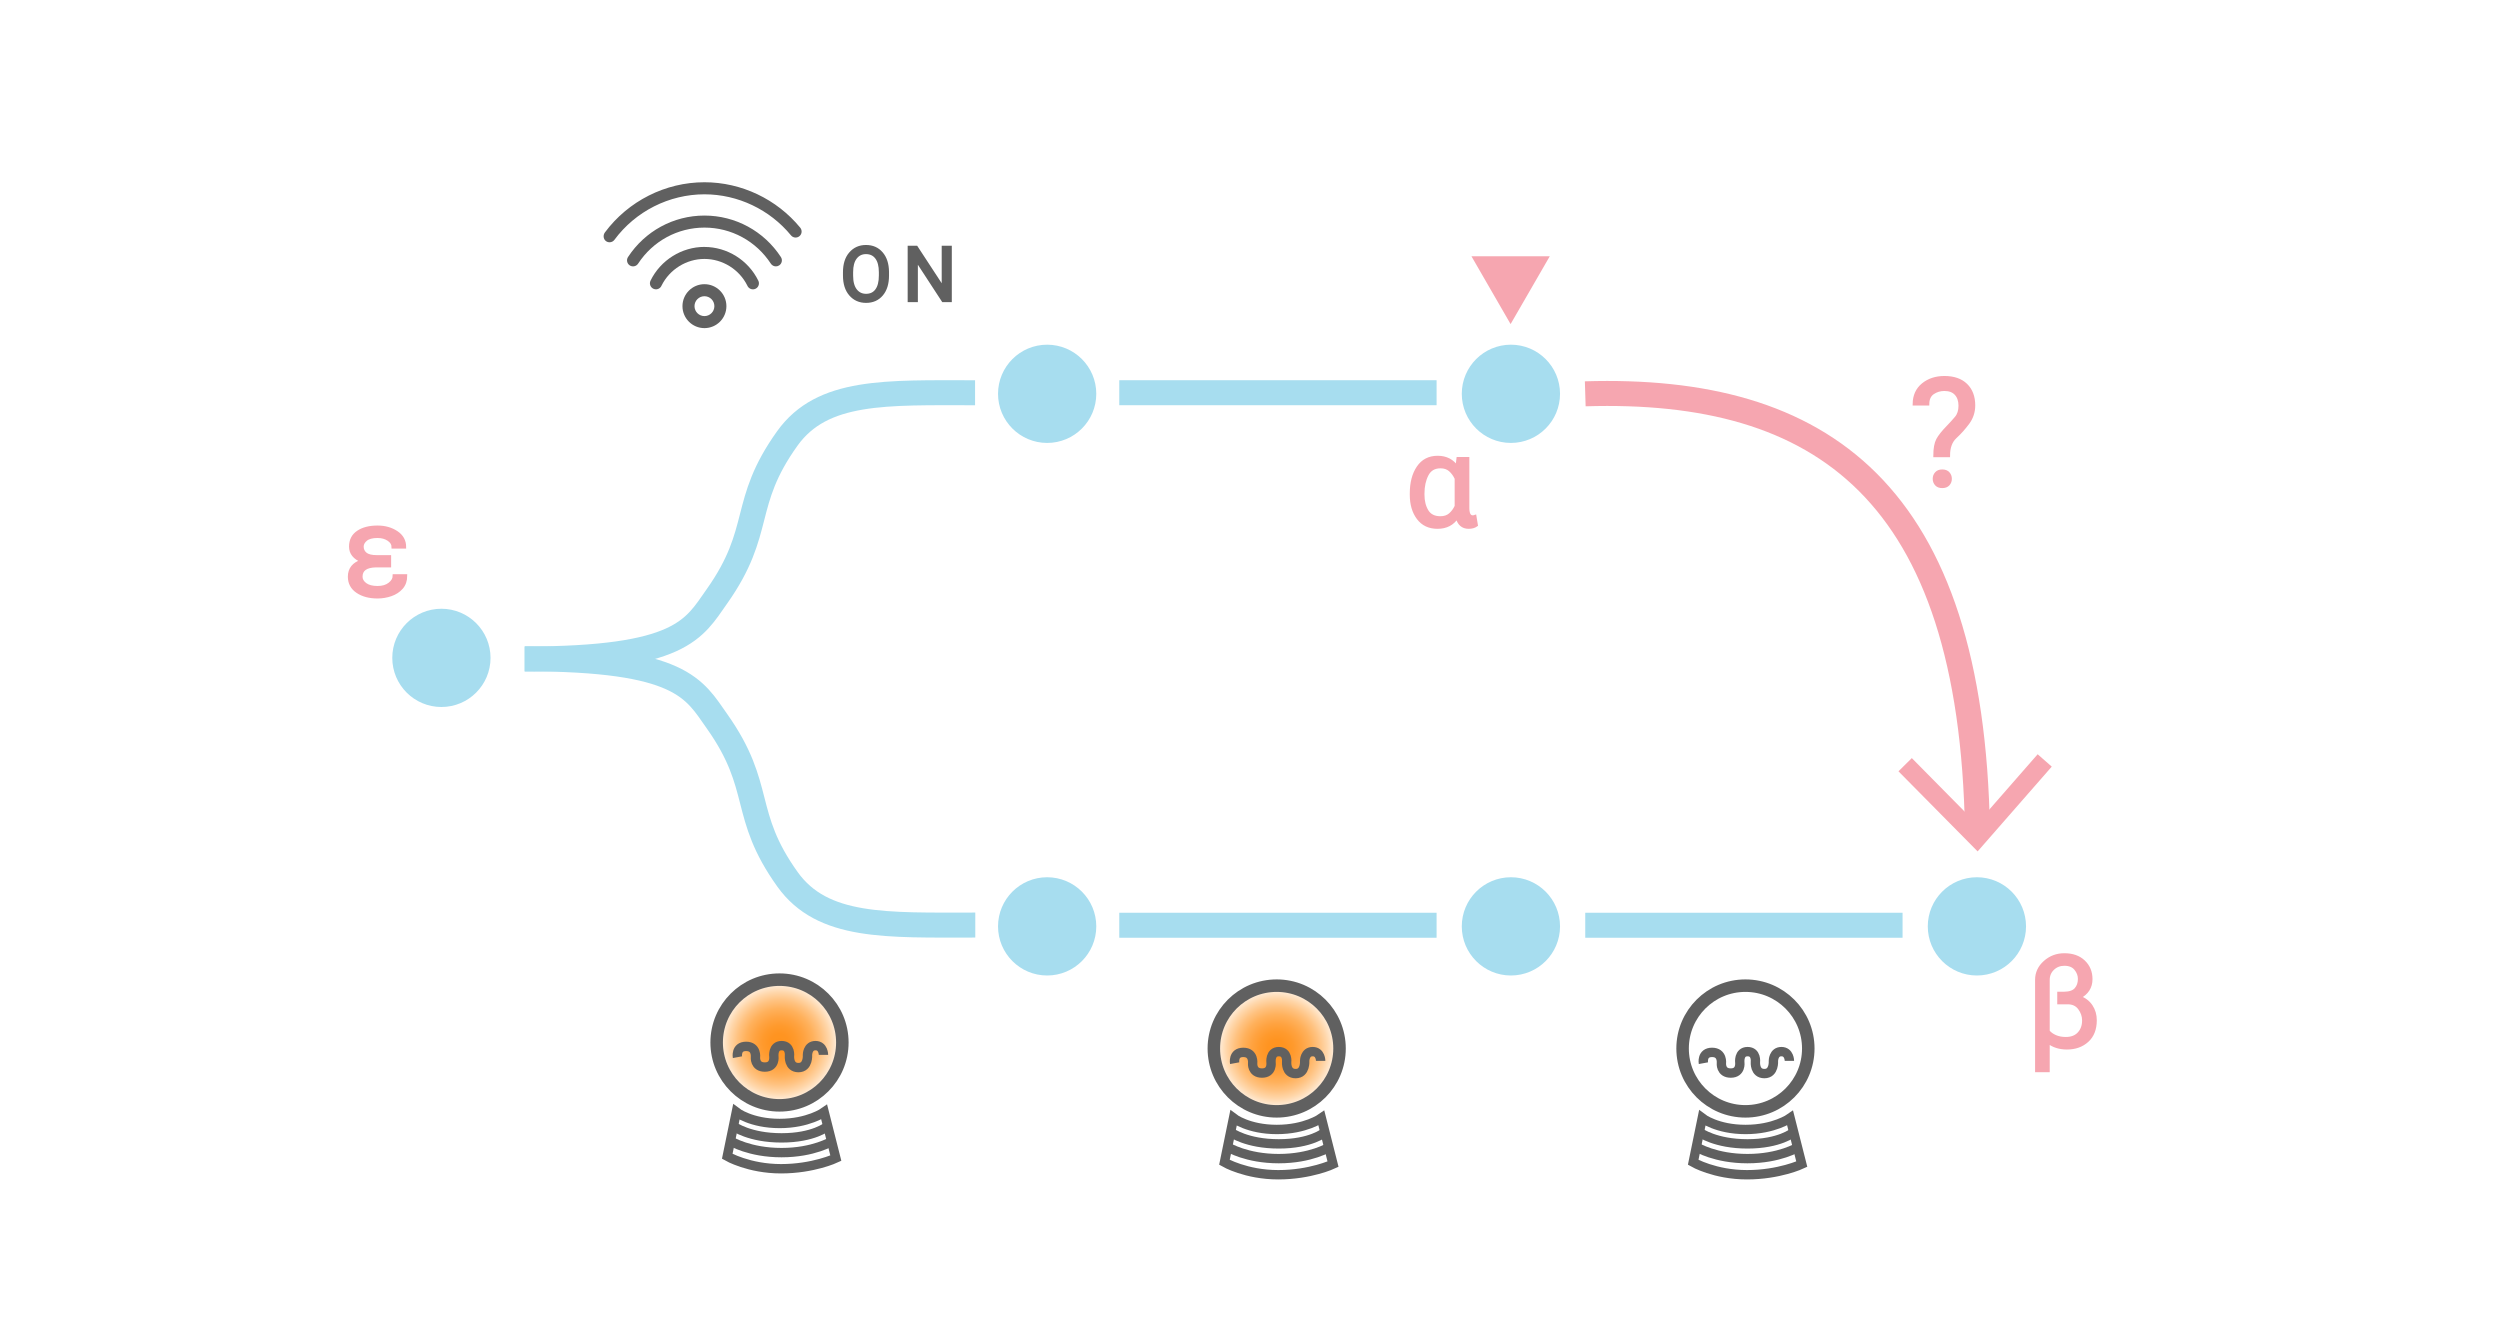
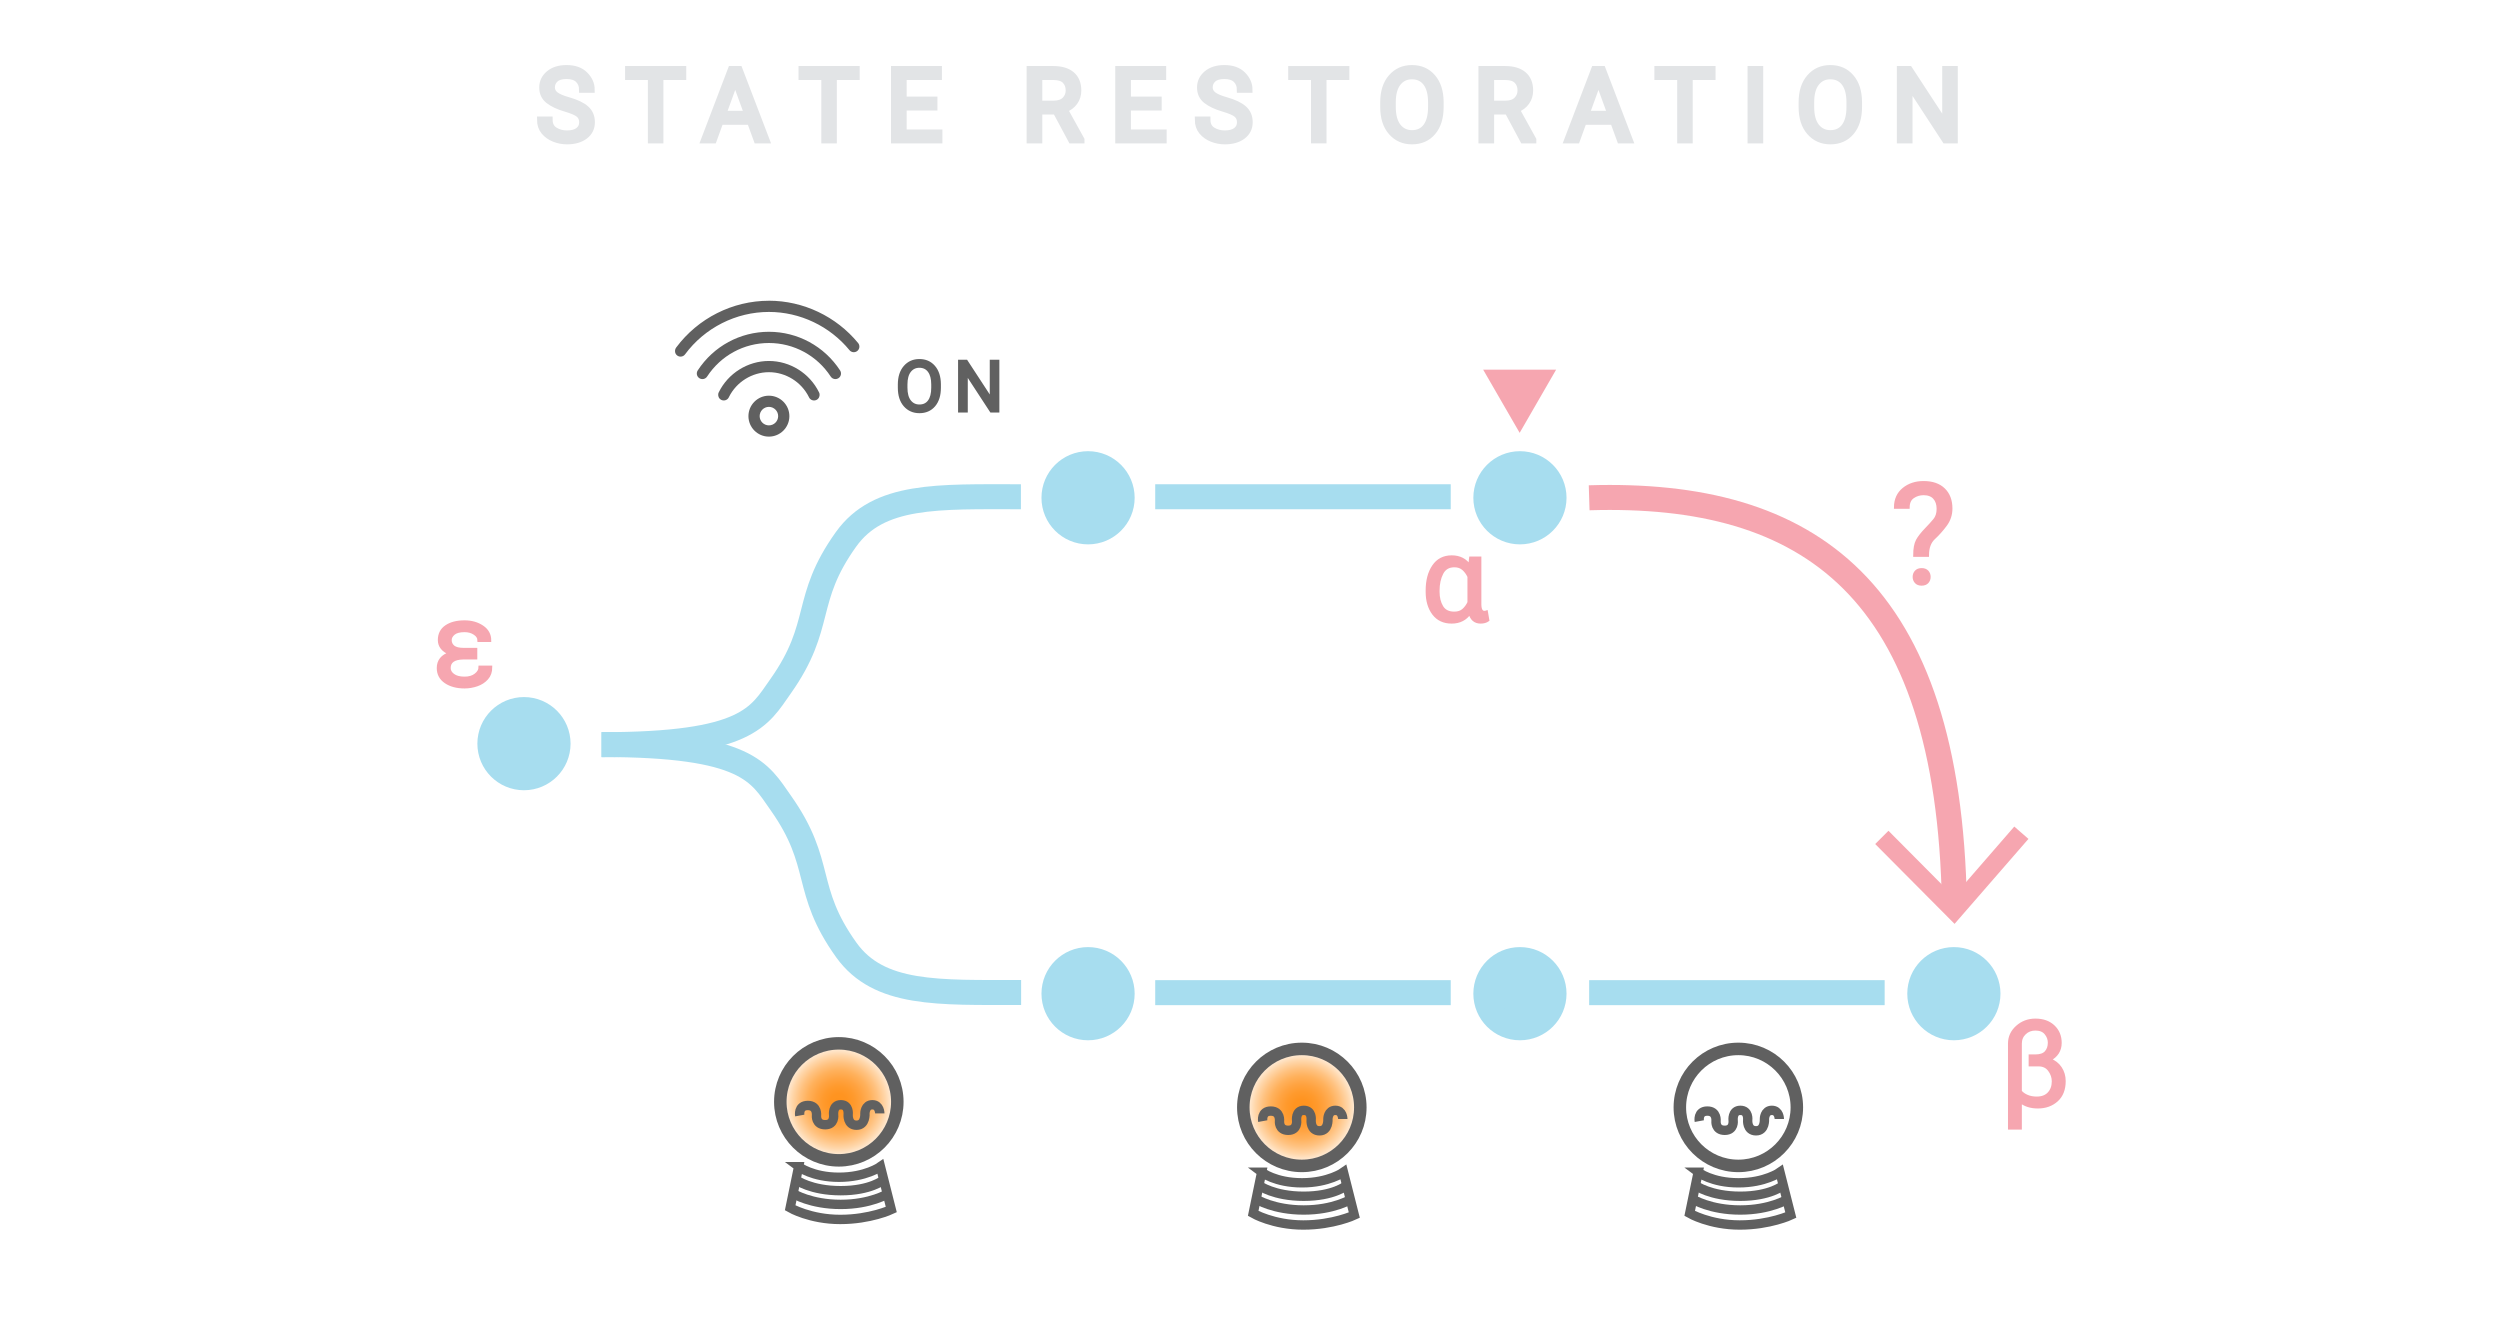
<svg xmlns="http://www.w3.org/2000/svg" xmlns:xlink="http://www.w3.org/1999/xlink" viewBox="0 0 800 426">
  <defs>
-     <style>.cls-1{font-size:48px;letter-spacing:.15em;}.cls-1,.cls-2,.cls-3,.cls-4,.cls-5,.cls-6,.cls-7,.cls-8,.cls-9,.cls-10{stroke-miterlimit:10;}.cls-1,.cls-11,.cls-9{fill:#f6a6b0;}.cls-1,.cls-8,.cls-9{font-family:Roboto-Black, Roboto;}.cls-1,.cls-9,.cls-10{stroke:#f6a6b0;}.cls-2{stroke-width:3px;}.cls-2,.cls-3,.cls-5,.cls-10{fill:none;}.cls-2,.cls-4,.cls-5,.cls-6,.cls-8{stroke:#606060;}.cls-3,.cls-7{stroke:#a7ddef;}.cls-3,.cls-7,.cls-10{stroke-width:8px;}.cls-4{fill:url(#radial-gradient-2);}.cls-4,.cls-5,.cls-6{stroke-width:4px;}.cls-6{fill:url(#radial-gradient);}.cls-7{fill:#a7ddef;}.cls-8{font-size:24px;letter-spacing:.15em;}.cls-8,.cls-12{fill:#606060;}.cls-9{font-size:40.81px;letter-spacing:.15em;}</style>
-     <radialGradient id="radial-gradient" cx="249.44" cy="333.6" fx="249.44" fy="333.6" r="20.11" gradientUnits="userSpaceOnUse">
+     <style>.cls-1{letter-spacing:.21em;}.cls-2{letter-spacing:.21em;}.cls-3{stroke-width:3px;}.cls-3,.cls-4,.cls-5,.cls-6,.cls-7,.cls-8,.cls-9,.cls-10,.cls-11,.cls-12,.cls-13{stroke-miterlimit:10;}.cls-3,.cls-4,.cls-7,.cls-12{fill:none;}.cls-3,.cls-5,.cls-7,.cls-8,.cls-13{stroke:#606060;}.cls-4,.cls-9{stroke:#a7ddef;}.cls-4,.cls-9,.cls-12{stroke-width:8px;}.cls-5{fill:url(#radial-gradient-2);}.cls-5,.cls-7,.cls-8{stroke-width:4px;}.cls-6{font-size:44.7px;}.cls-6,.cls-14,.cls-11{fill:#f6a6b0;}.cls-6,.cls-10,.cls-11,.cls-13{font-family:Roboto-Black, Roboto;}.cls-6,.cls-11,.cls-12{stroke:#f6a6b0;}.cls-6,.cls-13{letter-spacing:.15em;}.cls-8{fill:url(#radial-gradient);}.cls-9{fill:#a7ddef;}.cls-10{fill:#e2e4e6;font-size:32px;stroke:#e2e4e6;stroke-width:2px;}.cls-11{font-size:38px;letter-spacing:.15em;}.cls-15,.cls-13{fill:#606060;}.cls-16{letter-spacing:.27em;}.cls-13{font-size:22.35px;}.cls-17{letter-spacing:.27em;}.cls-18{letter-spacing:.26em;}</style>
+     <radialGradient id="radial-gradient" cx="268.42" cy="352.59" fx="268.42" fy="352.59" r="18.72" gradientUnits="userSpaceOnUse">
      <stop offset="0" stop-color="#ff931e" />
      <stop offset=".14" stop-color="#ff9421" />
      <stop offset=".27" stop-color="#ff9a2d" />
      <stop offset=".4" stop-color="#ffa341" />
      <stop offset=".54" stop-color="#ffb15c" />
      <stop offset=".67" stop-color="#ffc280" />
      <stop offset=".8" stop-color="#ffd7ab" />
      <stop offset=".93" stop-color="#ffefde" />
      <stop offset="1" stop-color="#fff" />
    </radialGradient>
-     <radialGradient id="radial-gradient-2" cx="408.54" cy="335.52" fx="408.54" fy="335.52" r="20.11" xlink:href="#radial-gradient" />
+     <radialGradient id="radial-gradient-2" cx="416.58" cy="354.37" fx="416.58" fy="354.37" r="18.72" xlink:href="#radial-gradient" />
  </defs>
  <g id="slide_7">
    <g>
-       <path class="cls-10" d="M507.28,126.02c75.62-2.32,123.69,31.16,125.51,139.91" />
-       <polygon class="cls-11" points="607.51 246.82 611.78 242.59 632.57 263.64 652.05 241.36 656.56 245.32 632.84 272.45 607.51 246.82" />
+       <path class="cls-12" d="M508.53,159.29c70.32-2.16,115.05,28.93,116.88,129.85" />
+       <polygon class="cls-14" points="600.06 270.09 604.31 265.85 625.17 286.84 644.57 264.5 649.1 268.45 625.46 295.64 600.06 270.09" />
    </g>
-     <text class="cls-1" transform="translate(610.78 155.41)">
+     <text class="cls-6" transform="translate(604.92 186.65)">
      <tspan x="0" y="0">?</tspan>
    </text>
  </g>
  <g id="Layer_19">
-     <circle class="cls-7" cx="141.25" cy="210.52" r="11.72" />
-     <circle class="cls-7" cx="335.09" cy="296.44" r="11.72" />
-     <circle class="cls-7" cx="335.09" cy="126.02" r="11.72" />
-     <path class="cls-3" d="M167.87,210.88c50.29,0,54.17-9.62,61.55-20.05,14.96-21.17,7.55-29.63,22.52-50.53,11.22-15.67,31.52-14.62,60.08-14.62" />
-     <path class="cls-3" d="M167.94,210.82c50.29,0,54.17,9.62,61.55,20.05,14.96,21.17,7.55,29.63,22.52,50.53,11.22,15.67,31.52,14.62,60.08,14.62" />
-     <circle class="cls-7" cx="483.49" cy="126.02" r="11.72" />
-     <line class="cls-3" x1="358.17" y1="125.67" x2="459.71" y2="125.67" />
-     <polygon class="cls-11" points="483.39 103.71 495.93 82 470.86 82 483.39 103.71" />
-     <circle class="cls-7" cx="483.49" cy="296.44" r="11.72" />
-     <line class="cls-3" x1="358.17" y1="296.08" x2="459.71" y2="296.08" />
-     <circle class="cls-7" cx="632.61" cy="296.44" r="11.72" />
-     <line class="cls-3" x1="507.28" y1="296.08" x2="608.82" y2="296.08" />
-     <text class="cls-9" transform="translate(109.83 190.61)">
+     <circle class="cls-9" cx="167.67" cy="237.97" r="10.91" />
+     <circle class="cls-9" cx="348.18" cy="317.98" r="10.91" />
+     <circle class="cls-9" cx="348.18" cy="159.29" r="10.91" />
+     <path class="cls-4" d="M192.46,238.3c46.83,0,50.45-8.95,57.31-18.67,13.93-19.71,7.03-27.59,20.97-47.06,10.45-14.59,29.36-13.61,55.95-13.61" />
+     <path class="cls-4" d="M192.53,238.25c46.83,0,50.45,8.95,57.31,18.67,13.93,19.71,7.03,27.59,20.97,47.06,10.45,14.59,29.36,13.61,55.95,13.61" />
+     <circle class="cls-9" cx="486.38" cy="159.29" r="10.91" />
+     <line class="cls-4" x1="369.67" y1="158.96" x2="464.23" y2="158.96" />
+     <polygon class="cls-14" points="486.29 138.51 497.96 118.29 474.61 118.29 486.29 138.51" />
+     <circle class="cls-9" cx="486.38" cy="317.98" r="10.91" />
+     <line class="cls-4" x1="369.67" y1="317.65" x2="464.23" y2="317.65" />
+     <circle class="cls-9" cx="625.24" cy="317.98" r="10.91" />
+     <line class="cls-4" x1="508.53" y1="317.65" x2="603.09" y2="317.65" />
+     <text class="cls-11" transform="translate(138.42 219.43)">
      <tspan x="0" y="0">ε</tspan>
    </text>
-     <text class="cls-9" transform="translate(449.63 168.3)">
+     <text class="cls-11" transform="translate(454.85 198.66)">
      <tspan x="0" y="0">α</tspan>
    </text>
-     <text class="cls-9" transform="translate(648.52 334.94)">
+     <text class="cls-11" transform="translate(640.07 353.84)">
      <tspan x="0" y="0">β</tspan>
    </text>
    <g>
-       <circle class="cls-6" cx="249.44" cy="333.6" r="20.11" />
-       <path class="cls-2" d="M263.51,337.56s0-2.96-2.56-2.96-2.56,2.96-2.56,2.96c0,0,.32,4.07-2.88,4.07s-2.88-3.7-2.88-3.7c0,0,.42-3.33-2.51-3.33s-2.48,3.52-2.48,3.52c0,0,.43,3.34-2.89,3.34s-3-3.16-3-3.16c0,0,.42-3.46-2.99-3.46s-2.77,3.46-2.77,3.46" />
-       <path class="cls-2" d="M235.62,355.87s4.72,3.64,13.86,3.64,14.26-3.64,14.26-3.64l3.73,14.74s-7.22,3.39-17.54,3.39-17.21-3.98-17.21-3.98l2.9-14.15Z" />
-       <path class="cls-2" d="M234.81,360.45s4.98,3.67,15.28,3.67,14.68-3.67,14.68-3.67" />
-       <path class="cls-2" d="M233.85,365.17s5.94,3.67,16.24,3.67,16.2-3.67,16.2-3.67" />
+       <circle class="cls-8" cx="268.42" cy="352.59" r="18.72" />
+       <path class="cls-3" d="M281.53,356.28s0-2.76-2.38-2.76-2.38,2.76-2.38,2.76c0,0,.3,3.79-2.68,3.79s-2.68-3.45-2.68-3.45c0,0,.39-3.1-2.34-3.1s-2.31,3.28-2.31,3.28c0,0,.4,3.11-2.69,3.11s-2.79-2.94-2.79-2.94c0,0,.39-3.22-2.78-3.22s-2.58,3.22-2.58,3.22" />
+       <path class="cls-3" d="M255.55,373.33s4.39,3.39,12.91,3.39,13.28-3.39,13.28-3.39l3.47,13.73s-6.73,3.16-16.34,3.16-16.02-3.71-16.02-3.71l2.71-13.18Z" />
+       <path class="cls-3" d="M254.8,377.6s4.64,3.42,14.23,3.42,13.67-3.42,13.67-3.42" />
+       <path class="cls-3" d="M253.9,381.99s5.53,3.42,15.12,3.42,15.08-3.42,15.08-3.42" />
    </g>
    <g>
-       <circle class="cls-4" cx="408.54" cy="335.52" r="20.11" />
-       <path class="cls-2" d="M422.61,339.48s0-2.96-2.56-2.96-2.56,2.96-2.56,2.96c0,0,.32,4.07-2.88,4.07s-2.88-3.7-2.88-3.7c0,0,.42-3.33-2.51-3.33s-2.48,3.52-2.48,3.52c0,0,.43,3.34-2.89,3.34s-3-3.16-3-3.16c0,0,.42-3.46-2.99-3.46s-2.77,3.46-2.77,3.46" />
-       <path class="cls-2" d="M394.72,357.79s4.72,3.64,13.86,3.64,14.26-3.64,14.26-3.64l3.73,14.74s-7.22,3.39-17.54,3.39-17.21-3.98-17.21-3.98l2.9-14.15Z" />
-       <path class="cls-2" d="M393.92,362.37s4.98,3.67,15.28,3.67,14.68-3.67,14.68-3.67" />
-       <path class="cls-2" d="M392.95,367.09s5.94,3.67,16.24,3.67,16.2-3.67,16.2-3.67" />
+       <circle class="cls-5" cx="416.58" cy="354.37" r="18.72" />
+       <path class="cls-3" d="M429.69,358.07s0-2.76-2.38-2.76-2.38,2.76-2.38,2.76c0,0,.3,3.79-2.68,3.79s-2.68-3.45-2.68-3.45c0,0,.39-3.1-2.34-3.1s-2.31,3.28-2.31,3.28c0,0,.4,3.11-2.69,3.11s-2.79-2.94-2.79-2.94c0,0,.39-3.22-2.78-3.22s-2.58,3.22-2.58,3.22" />
+       <path class="cls-3" d="M403.72,375.11s4.39,3.39,12.91,3.39,13.28-3.39,13.28-3.39l3.47,13.73s-6.73,3.16-16.34,3.16-16.02-3.71-16.02-3.71l2.71-13.18Z" />
+       <path class="cls-3" d="M402.96,379.38s4.64,3.42,14.23,3.42,13.67-3.42,13.67-3.42" />
+       <path class="cls-3" d="M402.07,383.78s5.53,3.42,15.12,3.42,15.08-3.42,15.08-3.42" />
    </g>
    <g>
-       <circle class="cls-5" cx="558.54" cy="335.52" r="20.11" />
-       <path class="cls-2" d="M572.61,339.48s0-2.96-2.56-2.96-2.56,2.96-2.56,2.96c0,0,.32,4.07-2.88,4.07s-2.88-3.7-2.88-3.7c0,0,.42-3.33-2.51-3.33s-2.48,3.52-2.48,3.52c0,0,.43,3.34-2.89,3.34s-3-3.16-3-3.16c0,0,.42-3.46-2.99-3.46s-2.77,3.46-2.77,3.46" />
-       <path class="cls-2" d="M544.72,357.79s4.72,3.64,13.86,3.64,14.26-3.64,14.26-3.64l3.73,14.74s-7.22,3.39-17.54,3.39-17.21-3.98-17.21-3.98l2.9-14.15Z" />
-       <path class="cls-2" d="M543.92,362.37s4.98,3.67,15.28,3.67,14.68-3.67,14.68-3.67" />
-       <path class="cls-2" d="M542.95,367.09s5.94,3.67,16.24,3.67,16.2-3.67,16.2-3.67" />
+       <circle class="cls-7" cx="556.27" cy="354.37" r="18.72" />
+       <path class="cls-3" d="M569.38,358.07s0-2.76-2.38-2.76-2.38,2.76-2.38,2.76c0,0,.3,3.79-2.68,3.79s-2.68-3.45-2.68-3.45c0,0,.39-3.1-2.34-3.1s-2.31,3.28-2.31,3.28c0,0,.4,3.11-2.69,3.11s-2.79-2.94-2.79-2.94c0,0,.39-3.22-2.78-3.22s-2.58,3.22-2.58,3.22" />
+       <path class="cls-3" d="M543.4,375.11s4.39,3.39,12.91,3.39,13.28-3.39,13.28-3.39l3.47,13.73s-6.73,3.16-16.34,3.16-16.02-3.71-16.02-3.71l2.71-13.18Z" />
+       <path class="cls-3" d="M542.65,379.38s4.64,3.42,14.23,3.42,13.67-3.42,13.67-3.42" />
+       <path class="cls-3" d="M541.75,383.78s5.53,3.42,15.12,3.42,15.08-3.42,15.08-3.42" />
    </g>
    <g>
-       <path class="cls-12" d="M225.42,90.94c-3.88,0-7.03,3.15-7.03,7.03s3.15,7.03,7.03,7.03,7.03-3.15,7.03-7.03-3.15-7.03-7.03-7.03Zm0,10.21c-1.75,0-3.18-1.42-3.18-3.18s1.42-3.18,3.18-3.18,3.18,1.42,3.18,3.18-1.43,3.18-3.18,3.18Z" />
-       <path class="cls-12" d="M225.42,58.32c-12.48,0-24.38,6-31.85,16.06-.62,.84-.54,2.04,.26,2.71,.36,.3,.8,.44,1.23,.44,.59,0,1.17-.27,1.55-.78,6.74-9.13,17.51-14.57,28.81-14.57,10.69,0,20.91,4.88,27.7,13.14,.65,.79,1.8,.92,2.62,.32h0c.89-.66,1.04-1.93,.33-2.79-7.51-9.13-18.82-14.53-30.65-14.53Z" />
-       <path class="cls-12" d="M225.42,68.98c-9.89,0-19.03,4.97-24.46,13.28-.58,.89-.33,2.08,.56,2.67,.89,.58,2.08,.33,2.67-.56,4.72-7.22,12.65-11.54,21.24-11.54s16.52,4.31,21.24,11.54c.37,.57,.99,.87,1.61,.87,.36,0,.73-.1,1.05-.31,.89-.58,1.14-1.78,.56-2.67-5.43-8.32-14.58-13.28-24.46-13.28Z" />
-       <path class="cls-12" d="M225.42,79.01c-7.28,0-14.05,4.24-17.24,10.78-.39,.78-.21,1.72,.44,2.3,.79,.71,2.01,.65,2.72-.14,.15-.17,.27-.35,.35-.55,2.58-5.19,7.95-8.54,13.73-8.54s11.15,3.34,13.73,8.54c.08,.2,.2,.38,.35,.55,.38,.42,.91,.64,1.43,.64,.46,0,.92-.16,1.29-.49,.64-.58,.82-1.51,.44-2.28-3.2-6.56-9.97-10.8-17.25-10.8Z" />
+       <path class="cls-15" d="M246.05,126.62c-3.61,0-6.55,2.94-6.55,6.55s2.94,6.55,6.55,6.55,6.55-2.94,6.55-6.55-2.94-6.55-6.55-6.55Zm0,9.5c-1.63,0-2.96-1.33-2.96-2.96s1.33-2.96,2.96-2.96,2.96,1.33,2.96,2.96-1.33,2.96-2.96,2.96Z" />
+       <path class="cls-15" d="M246.05,96.24c-11.62,0-22.7,5.59-29.66,14.95-.58,.78-.51,1.9,.25,2.52,.34,.28,.74,.41,1.14,.41,.55,0,1.09-.25,1.44-.73,6.28-8.5,16.31-13.57,26.83-13.57,9.96,0,19.48,4.55,25.79,12.24,.6,.73,1.68,.86,2.44,.29h0c.83-.61,.97-1.8,.31-2.59-6.99-8.5-17.52-13.53-28.54-13.53Z" />
+       <path class="cls-15" d="M246.05,106.17c-9.21,0-17.73,4.62-22.78,12.37-.54,.83-.31,1.94,.52,2.48,.83,.54,1.94,.31,2.48-.52,4.39-6.73,11.78-10.74,19.78-10.74s15.39,4.02,19.78,10.74c.34,.53,.92,.81,1.5,.81,.34,0,.68-.09,.98-.29,.83-.54,1.06-1.65,.52-2.48-5.06-7.75-13.57-12.37-22.78-12.37Z" />
+       <path class="cls-15" d="M246.05,115.51c-6.78,0-13.08,3.95-16.05,10.04-.36,.72-.19,1.6,.41,2.14,.74,.66,1.87,.6,2.53-.13,.14-.16,.25-.33,.32-.51,2.4-4.83,7.41-7.95,12.79-7.95s10.38,3.11,12.79,7.95c.08,.18,.18,.36,.32,.51,.35,.39,.84,.59,1.33,.59,.43,0,.86-.15,1.2-.46,.59-.54,.76-1.41,.41-2.12-2.98-6.11-9.28-10.06-16.06-10.06Z" />
    </g>
-     <text class="cls-8" transform="translate(268.86 96.19)">
+     <text class="cls-13" transform="translate(286.51 131.5)">
      <tspan x="0" y="0">ON</tspan>
+     </text>
+     <text class="cls-10" transform="translate(171.57 44.88)">
+       <tspan class="cls-16" x="0" y="0">S</tspan>
+       <tspan class="cls-1" x="28.67" y="0">TA</tspan>
+       <tspan class="cls-17" x="84.17" y="0">TE RES</tspan>
+       <tspan class="cls-18" x="240.87" y="0">T</tspan>
+       <tspan class="cls-17" x="269.24" y="0">OR</tspan>
+       <tspan class="cls-2" x="329.49" y="0">A</tspan>
+       <tspan class="cls-17" x="358.05" y="0">TION</tspan>
    </text>
  </g>
</svg>
